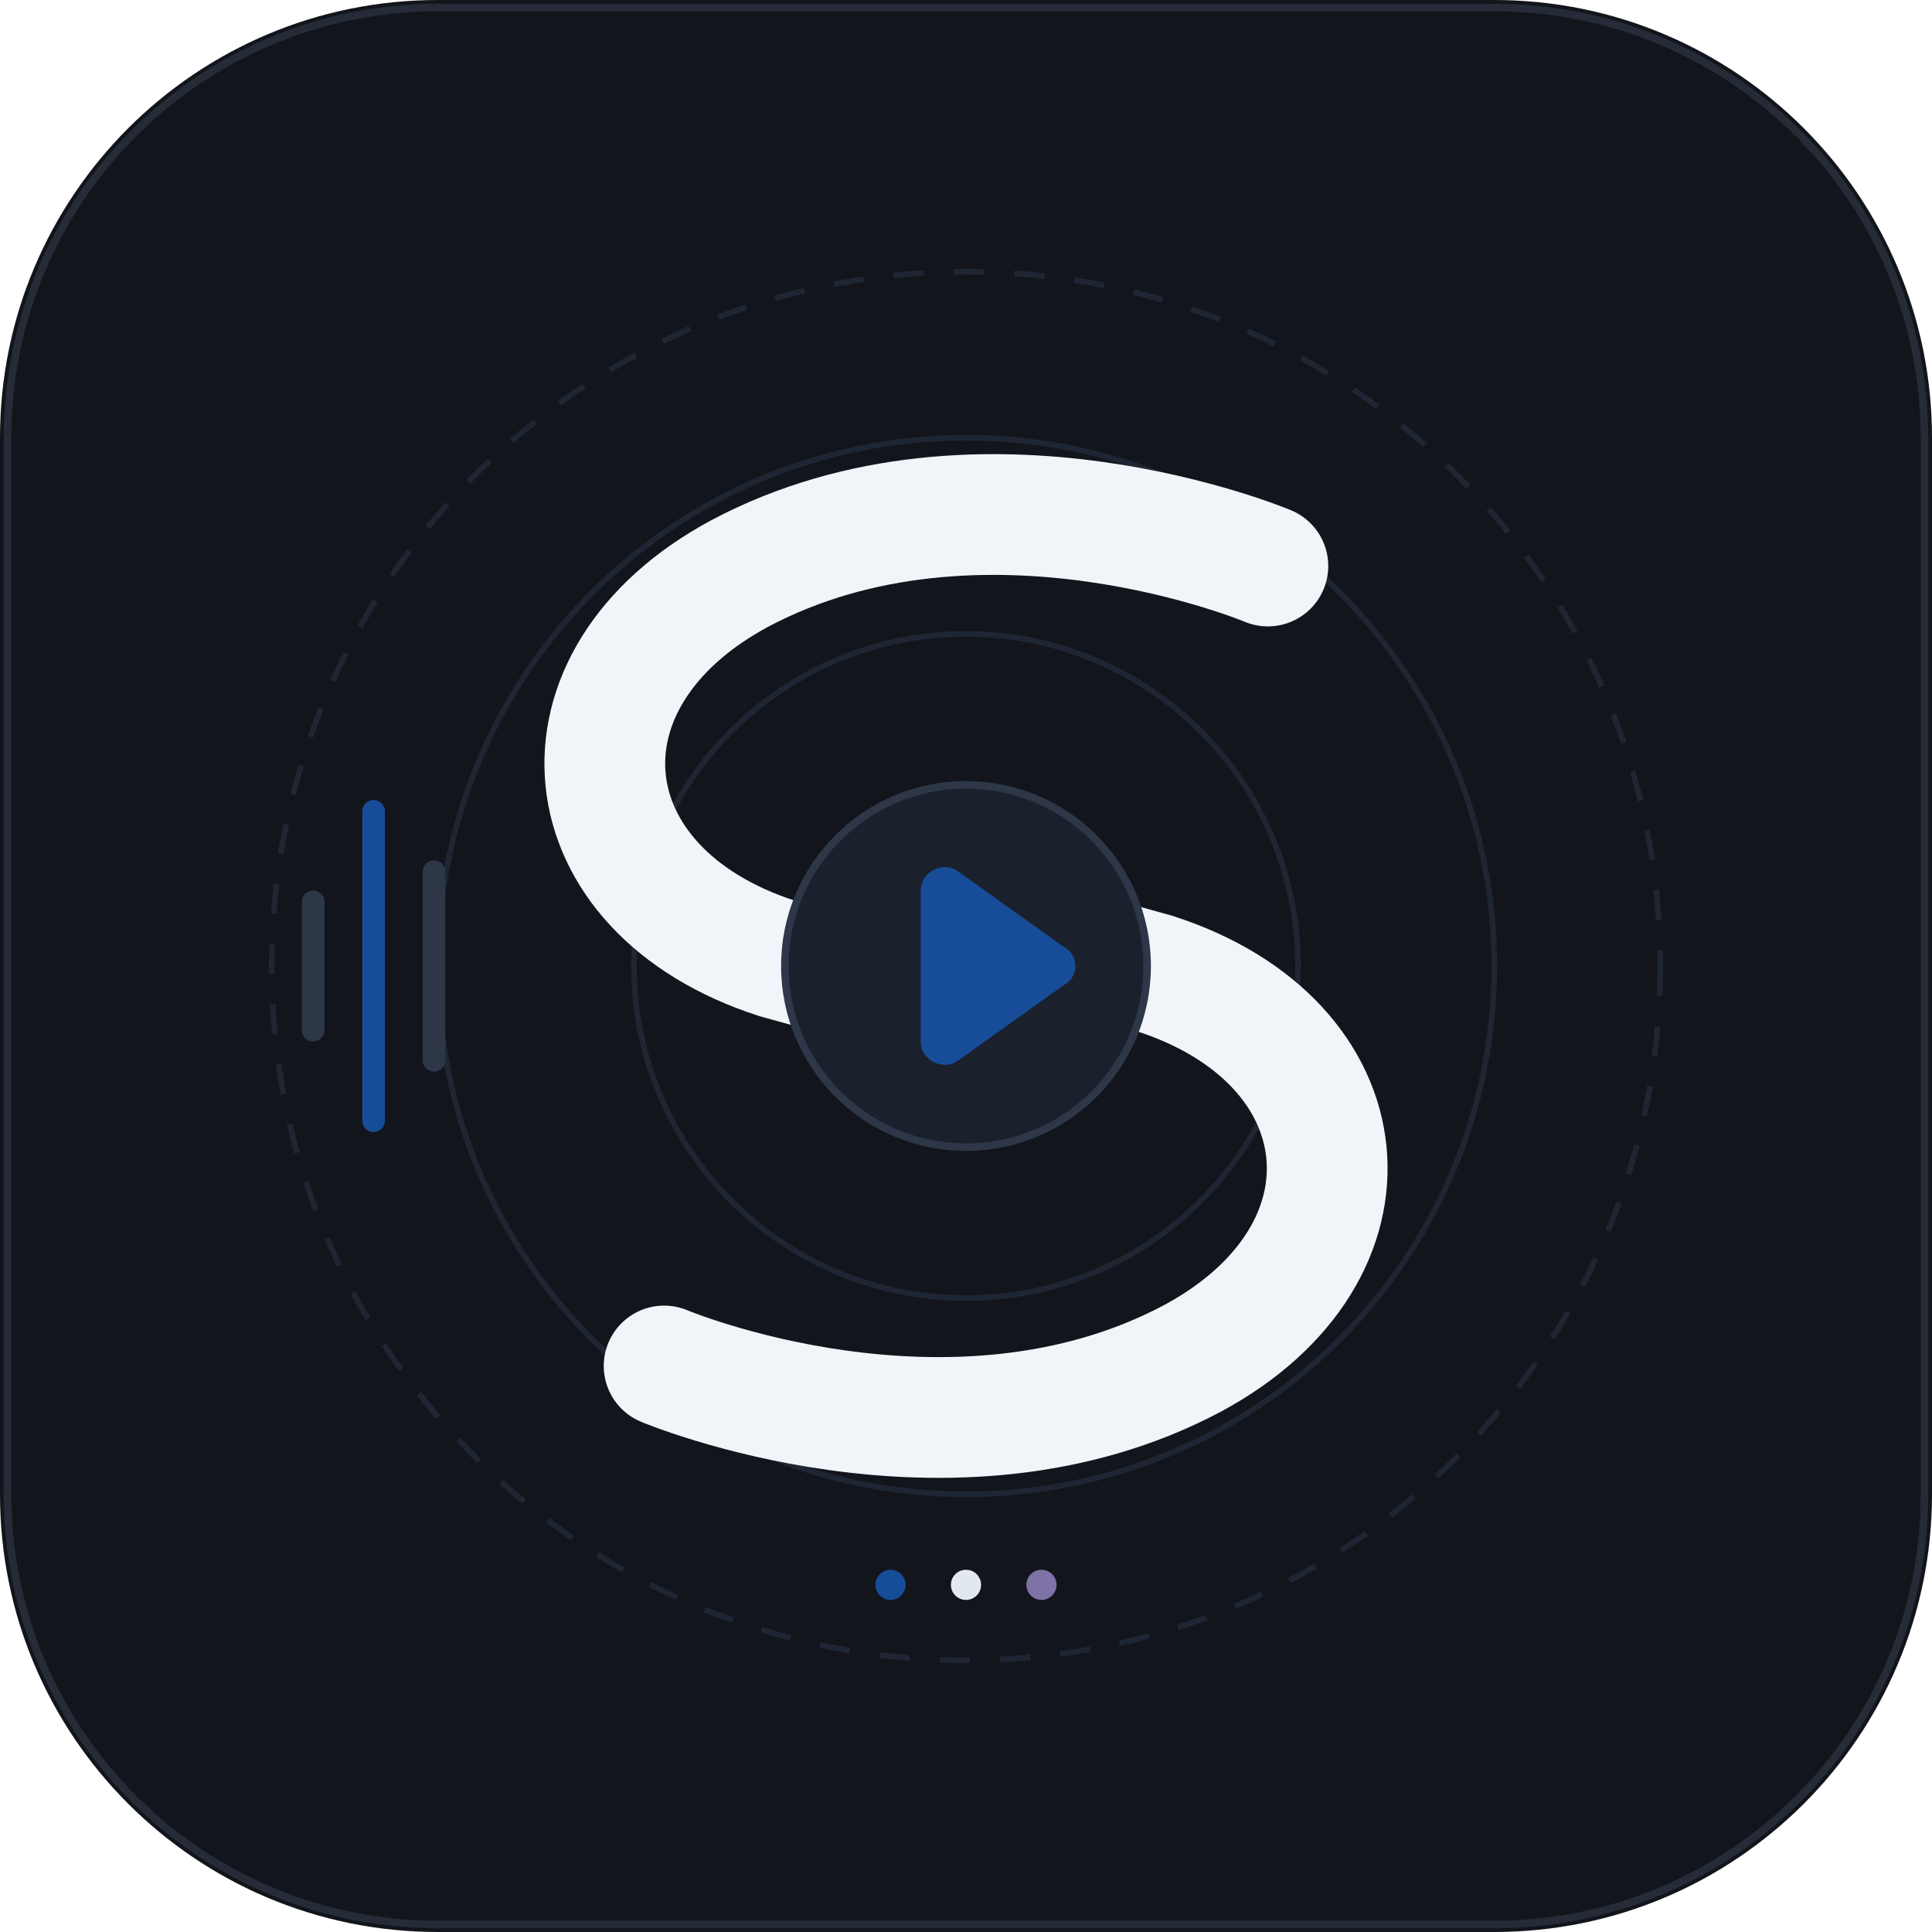
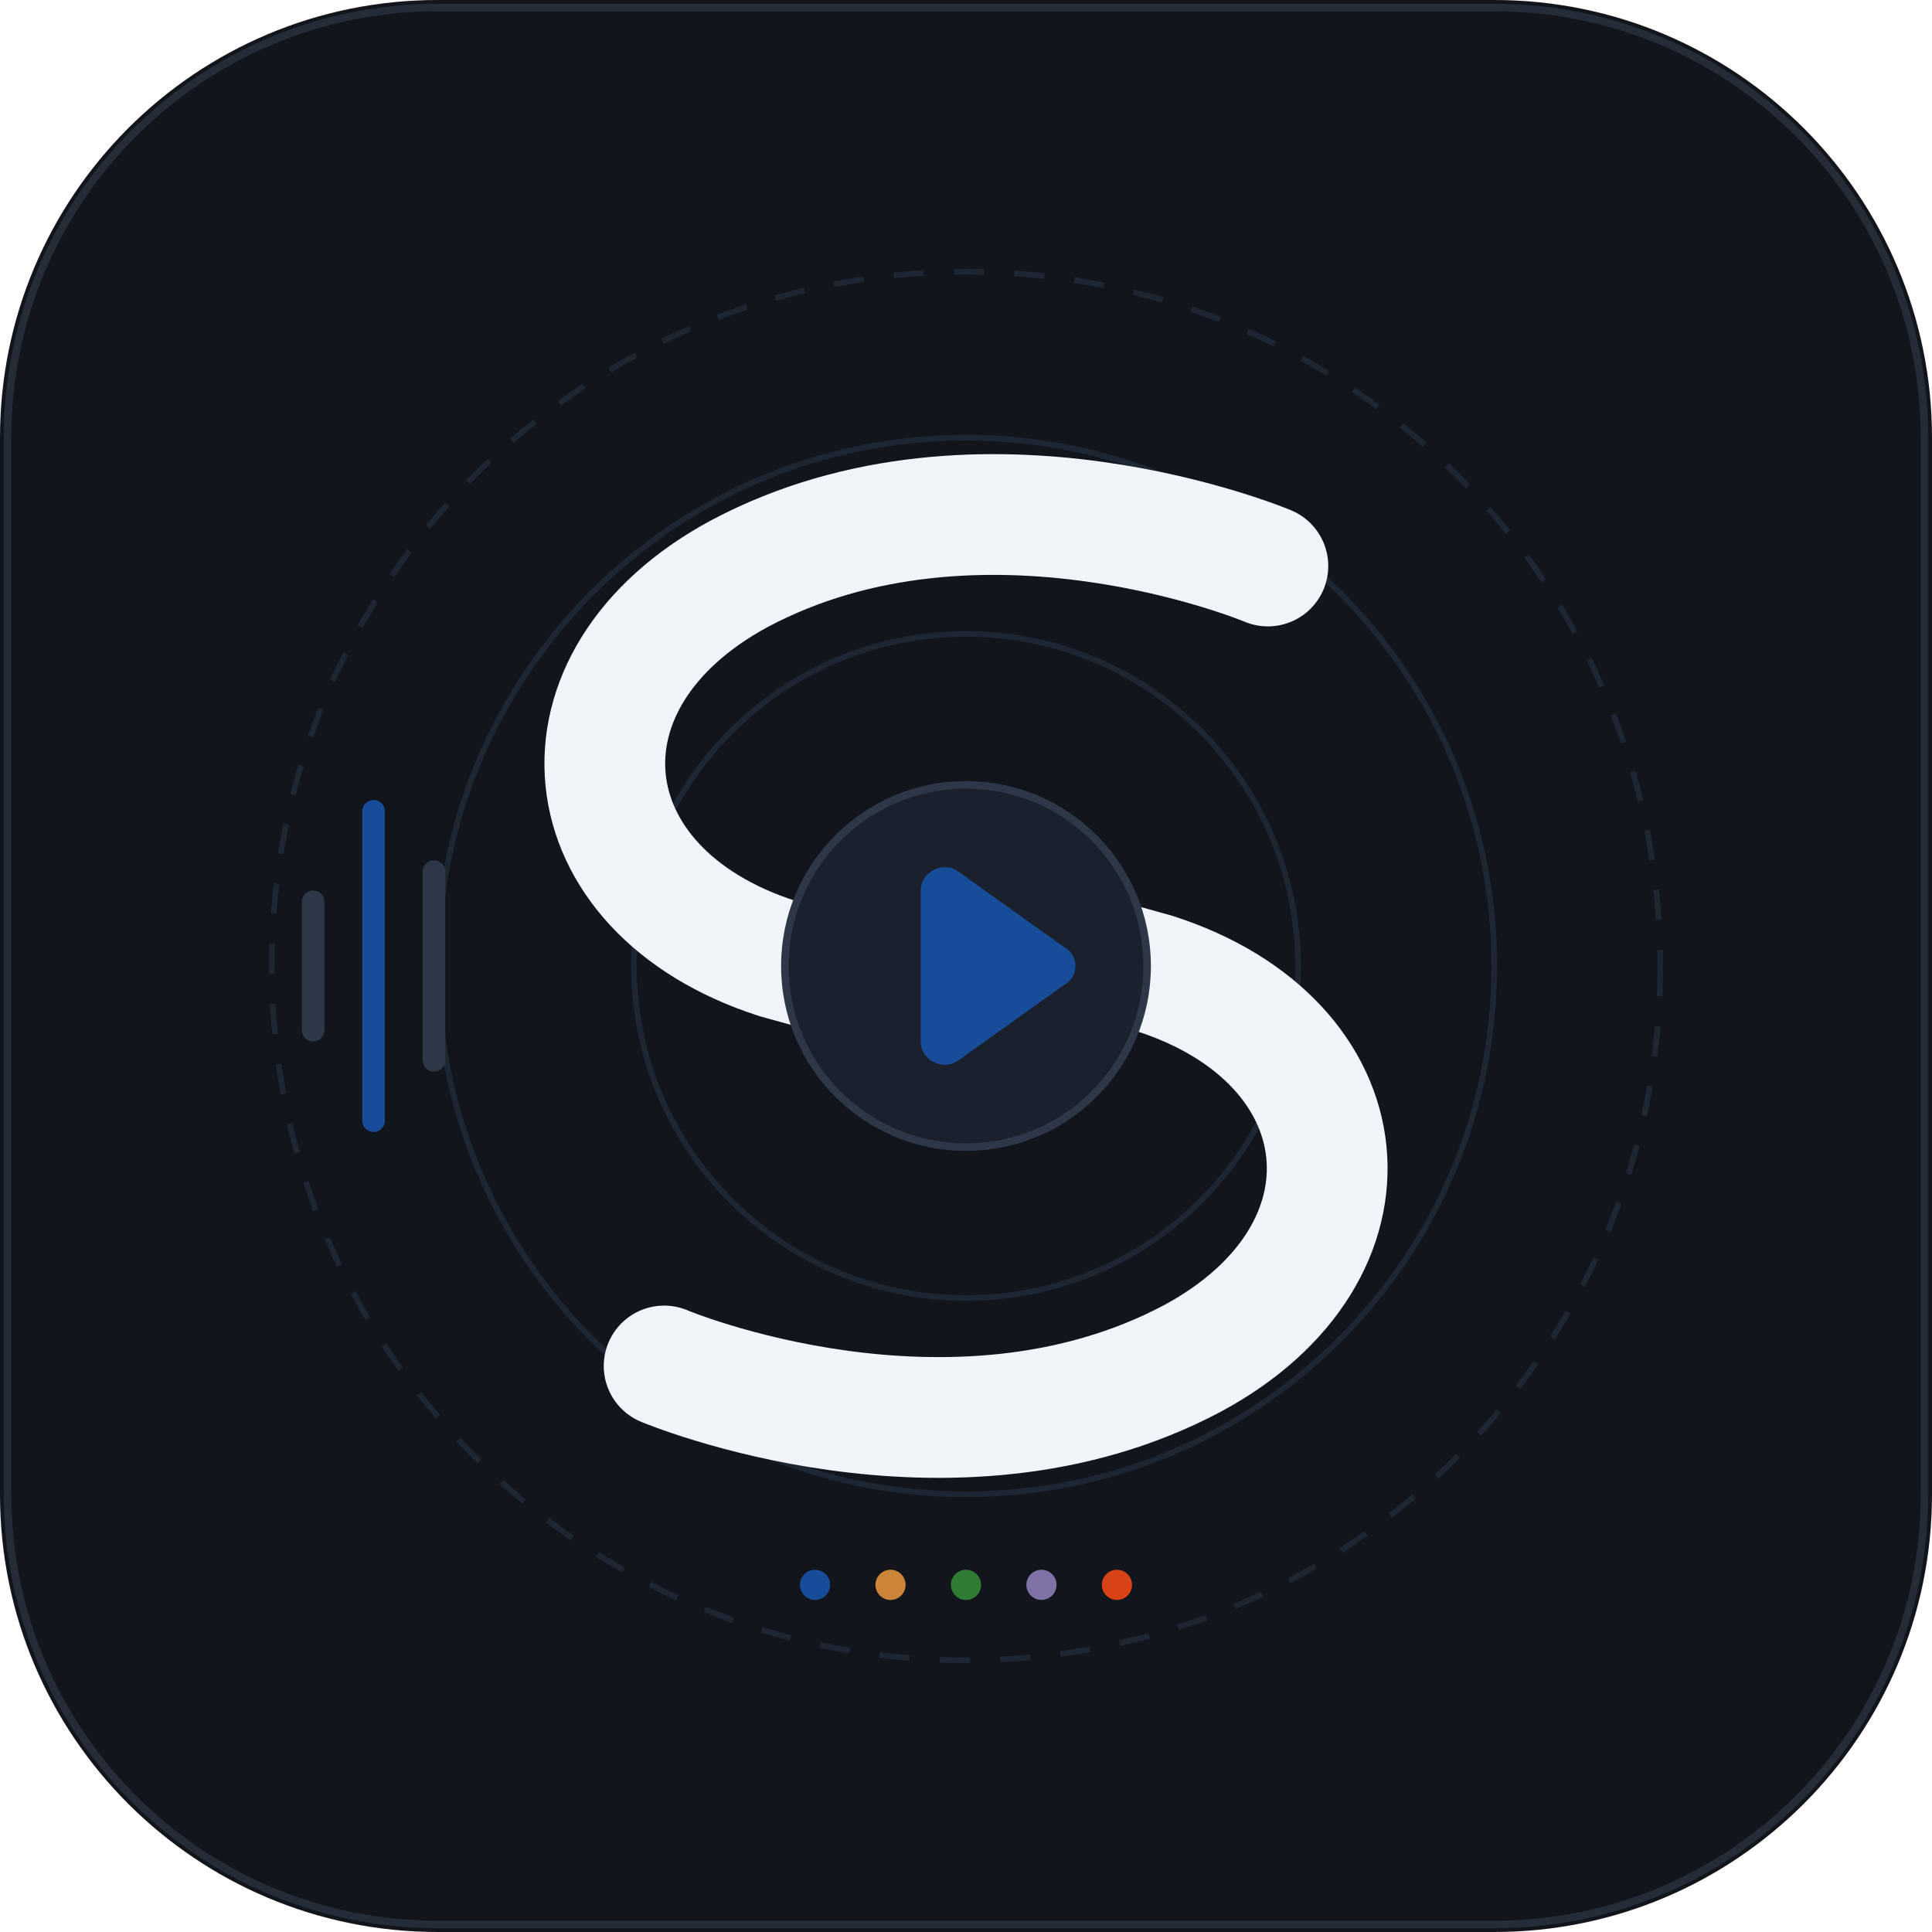
<svg xmlns="http://www.w3.org/2000/svg" viewBox="0 0 512 512" width="512" height="512">
  <g id="background-container">
    <rect width="512" height="512" rx="116" ry="116" fill="#12151B" />
    <rect x="2" y="2" width="508" height="508" rx="114" ry="114" fill="none" stroke="#252C38" stroke-width="2" />
  </g>
  <g id="acoustic-rings" stroke="#1F2633" fill="none">
    <circle cx="256" cy="256" r="184" stroke-width="1.5" stroke-dasharray="8 8" />
    <circle cx="256" cy="256" r="140" stroke-width="1.5" />
    <circle cx="256" cy="256" r="88" stroke-width="1.5" />
  </g>
  <g id="equalizer-markers" fill="#2E3748">
    <rect x="80" y="236" width="6" height="40" rx="3" />
    <rect x="96" y="212" width="6" height="88" rx="3" fill="#174C98" />
    <rect x="112" y="228" width="6" height="56" rx="3" />
  </g>
  <g id="letter-s-ribbon">
    <path d="M 336 150              C 336 150, 260 118, 196 152              C 144 180, 150 236, 206 254              L 242 264" fill="none" stroke="#F1F5F9" stroke-width="32" stroke-linecap="round" stroke-linejoin="round" />
    <path d="M 270 248              L 306 258              C 362 276, 368 332, 316 360              C 252 394, 176 362, 176 362" fill="none" stroke="#F1F5F9" stroke-width="32" stroke-linecap="round" stroke-linejoin="round" />
  </g>
  <g id="play-symbol">
    <circle cx="256" cy="256" r="48" fill="#1A202C" stroke="#2D3748" stroke-width="2" />
    <path d="M 244 236              C 244 231, 250 228, 254 231              L 282 251              C 286 253, 286 259, 282 261              L 254 281              C 250 284, 244 281, 244 276              Z" fill="#174C98" />
  </g>
  <g id="format-dots">
-     <circle cx="236" cy="420" r="4" fill="#174C98">
+     <circle cx="216" cy="420" r="4" fill="#174C98">
      </circle>
-     <circle cx="256" cy="420" r="4" fill="#E2E8F0">
+     <circle cx="236" cy="420" r="4" fill="#CC8538">
+       </circle>
+     <circle cx="256" cy="420" r="4" fill="#2E7D32">
      </circle>
    <circle cx="276" cy="420" r="4" fill="#7E72A6">
      </circle>
+     <circle cx="296" cy="420" r="4" fill="#D84315">
+       </circle>
  </g>
</svg>
